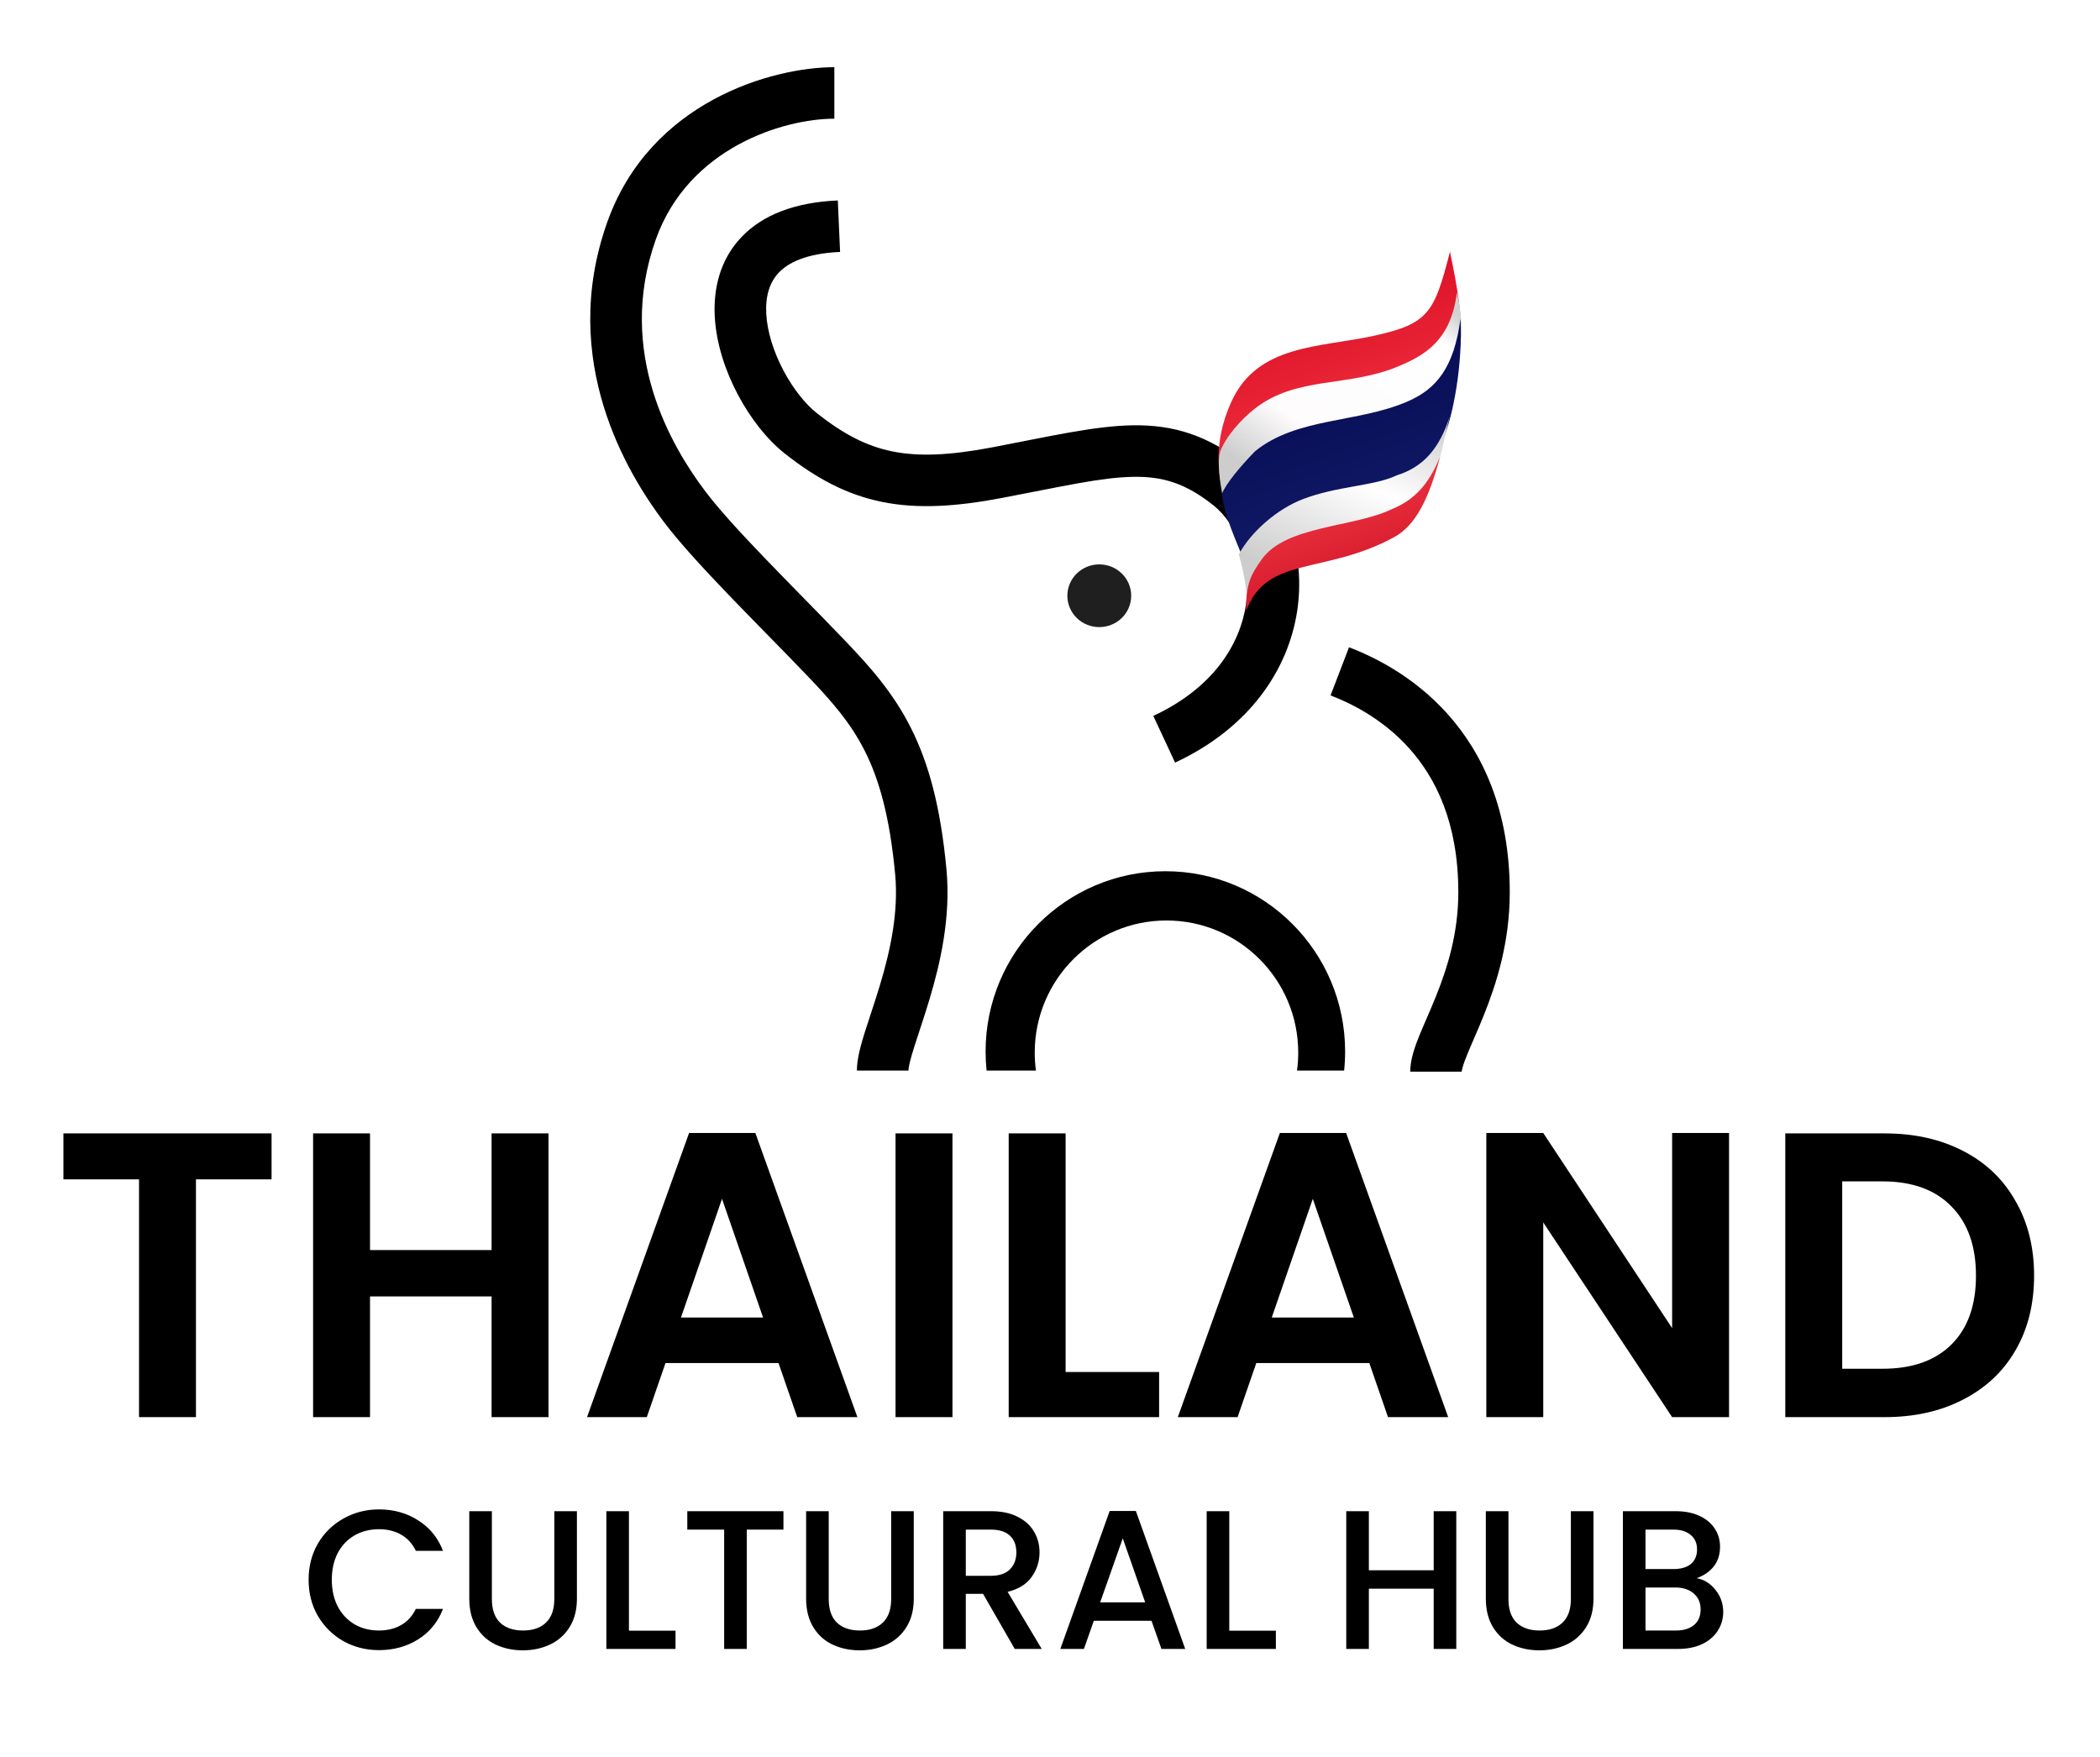
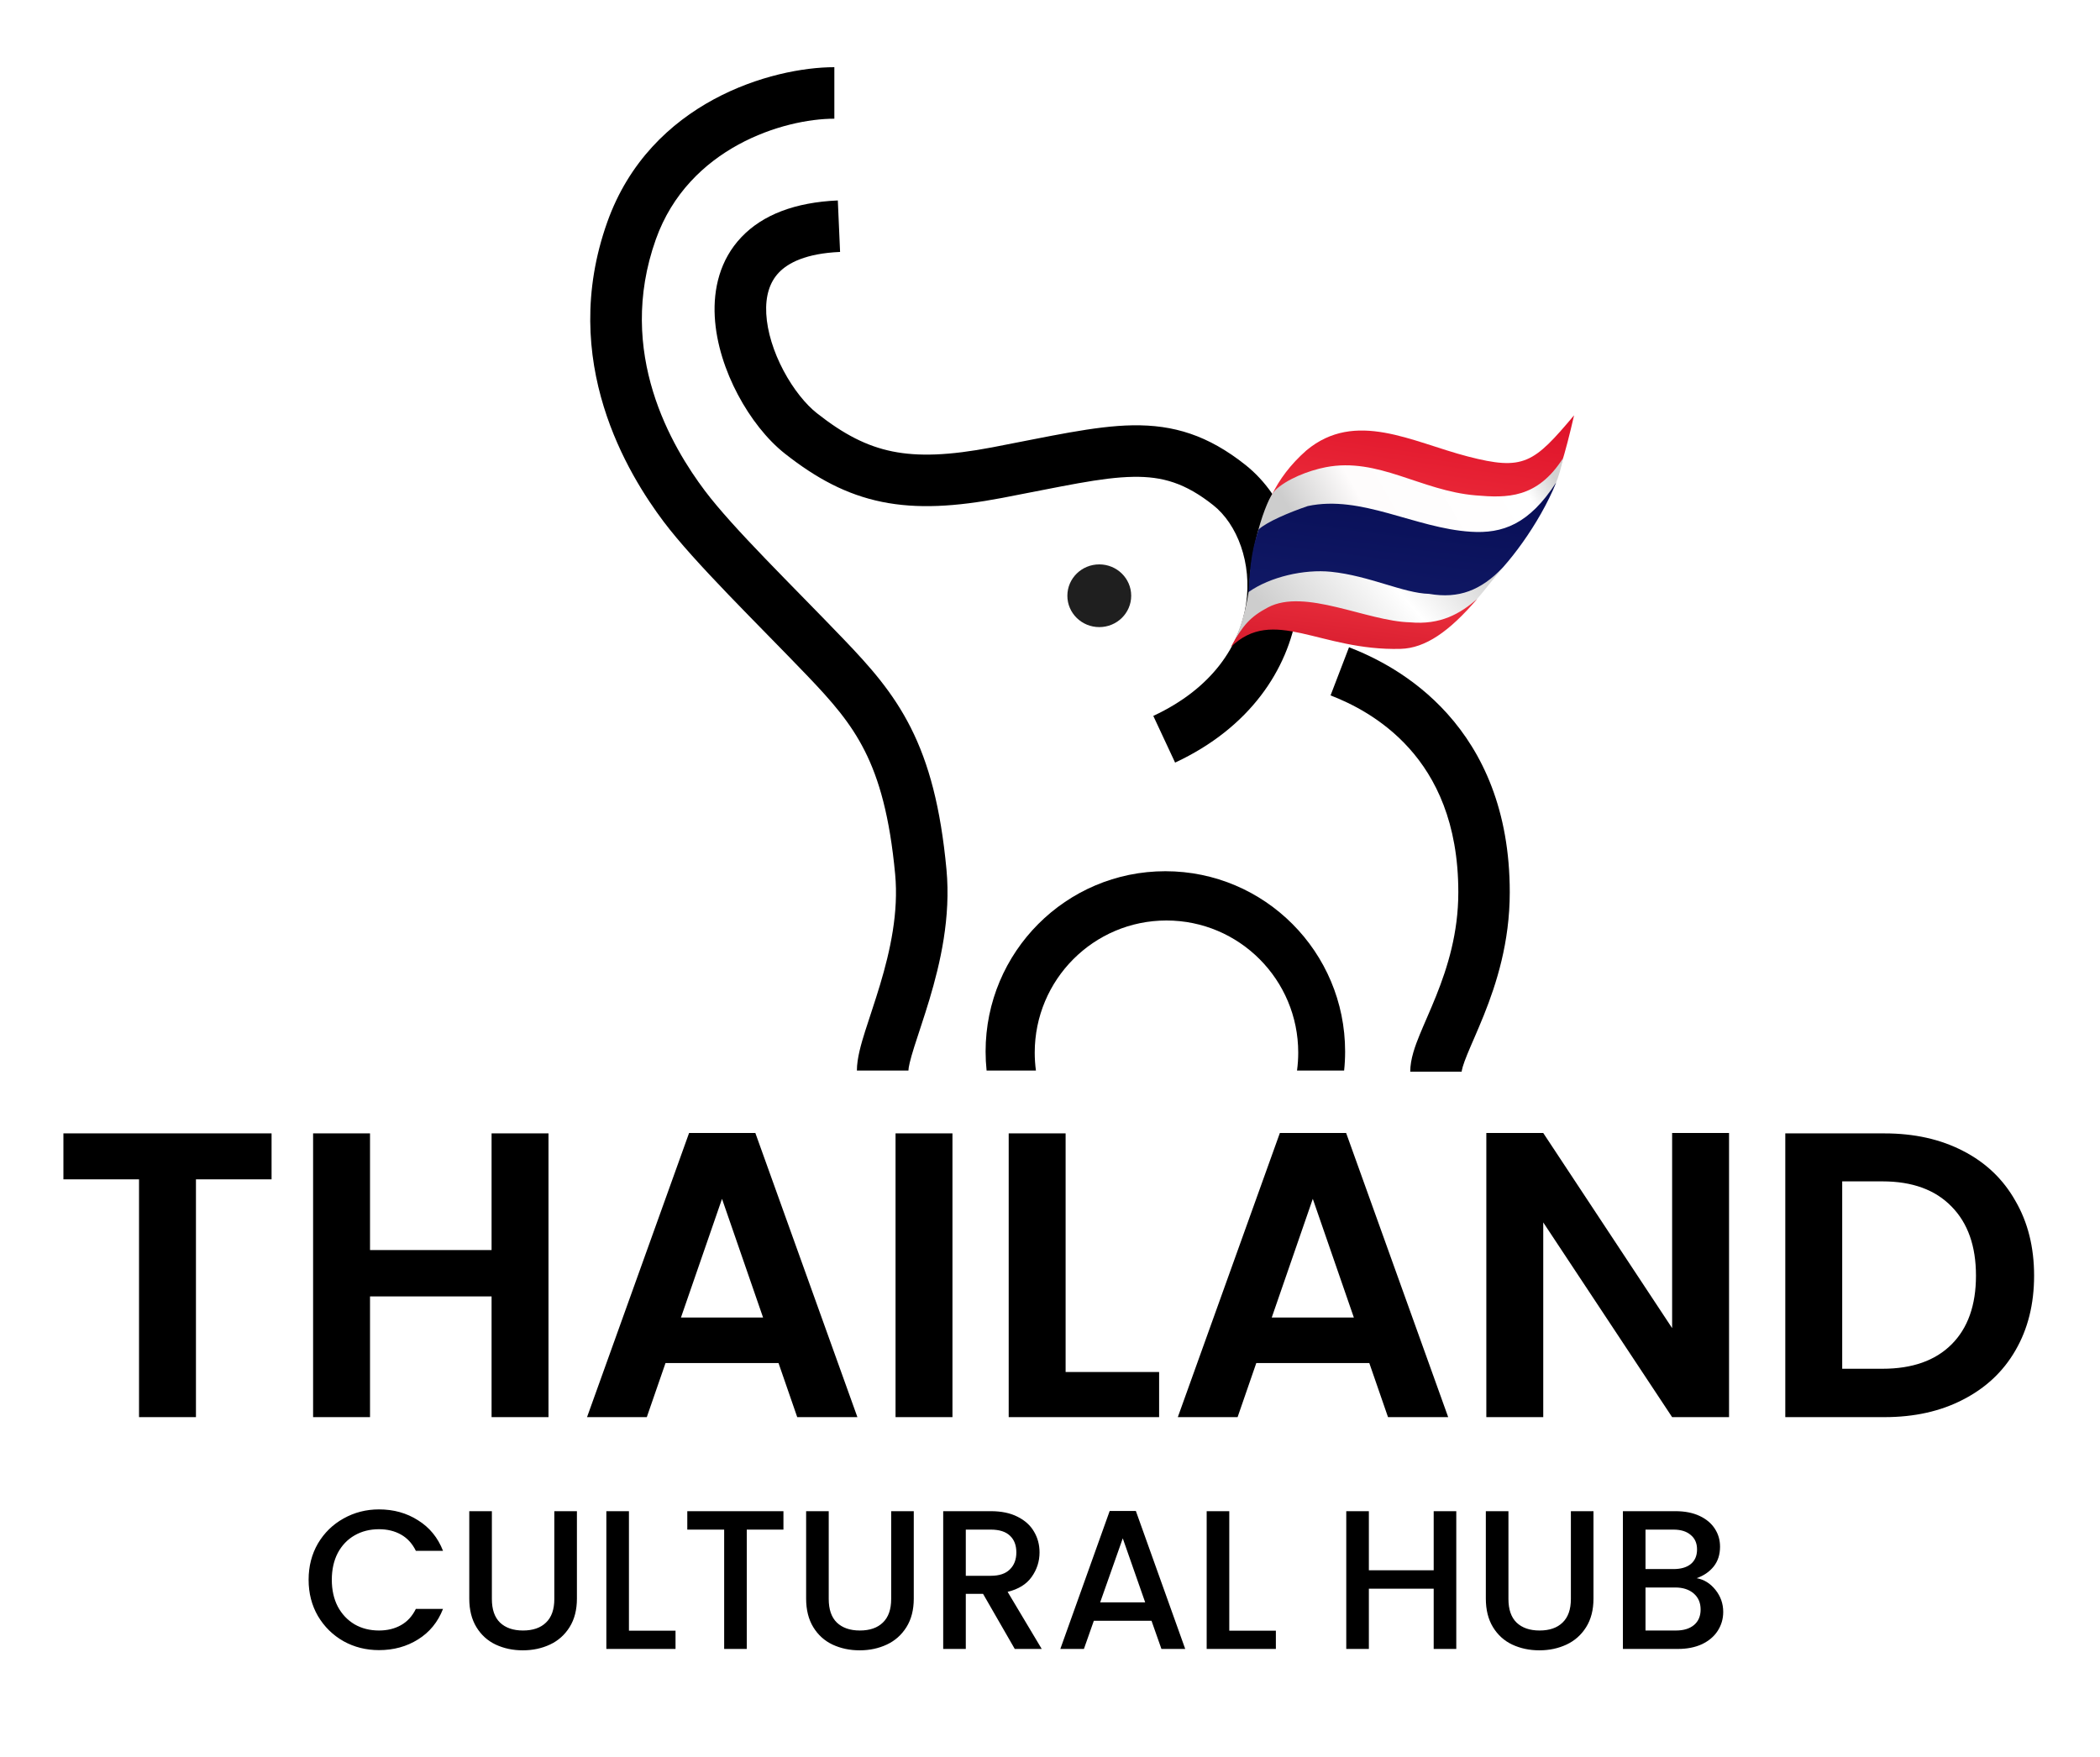
<svg xmlns="http://www.w3.org/2000/svg" width="1875" height="1569" viewBox="0 0 1875 1569" fill="none">
  <path d="M242.472 1012.12V1053.14H174.954V1265.5H124.134V1053.14H56.616V1012.12H242.472ZM489.729 1012.12V1265.5H438.909V1157.69H330.372V1265.5H279.552V1012.12H330.372V1116.3H438.909V1012.12H489.729ZM695.113 1217.22H594.199L577.501 1265.5H524.14L615.253 1011.76H674.422L765.535 1265.5H711.811L695.113 1217.22ZM681.319 1176.56L644.656 1070.57L607.993 1176.56H681.319ZM850.412 1012.12V1265.5H799.592V1012.12H850.412ZM951.442 1225.2H1034.93V1265.5H900.622V1012.12H951.442V1225.2ZM1222.6 1217.22H1121.68L1104.99 1265.5H1051.62L1142.74 1011.76H1201.91L1293.02 1265.5H1239.3L1222.6 1217.22ZM1208.8 1176.56L1172.14 1070.57L1135.48 1176.56H1208.8ZM1543.79 1265.5H1492.97L1377.9 1091.62V1265.5H1327.08V1011.76H1377.9L1492.97 1186V1011.76H1543.79V1265.5ZM1682.58 1012.12C1709.2 1012.12 1732.55 1017.33 1752.64 1027.73C1772.97 1038.14 1788.58 1053.02 1799.47 1072.38C1810.6 1091.5 1816.16 1113.76 1816.16 1139.17C1816.16 1164.58 1810.6 1186.85 1799.47 1205.96C1788.58 1224.84 1772.97 1239.48 1752.64 1249.89C1732.55 1260.29 1709.2 1265.5 1682.58 1265.5H1594.01V1012.12H1682.58ZM1680.77 1222.3C1707.39 1222.3 1727.96 1215.04 1742.48 1200.52C1757 1186 1764.26 1165.55 1764.26 1139.17C1764.26 1112.79 1757 1092.22 1742.48 1077.46C1727.96 1062.46 1707.39 1054.96 1680.77 1054.96H1644.83V1222.3H1680.77Z" fill="black" />
  <path d="M275.549 1410.72C275.549 1398.69 278.322 1387.89 283.868 1378.33C289.532 1368.77 297.143 1361.34 306.701 1356.03C316.377 1350.6 326.938 1347.89 338.384 1347.89C351.482 1347.89 363.105 1351.13 373.253 1357.62C383.519 1364 390.953 1373.08 395.555 1384.88H371.306C368.12 1378.39 363.695 1373.55 358.031 1370.37C352.367 1367.18 345.818 1365.59 338.384 1365.59C330.242 1365.59 322.985 1367.42 316.613 1371.08C310.241 1374.73 305.226 1379.98 301.568 1386.83C298.028 1393.67 296.258 1401.64 296.258 1410.72C296.258 1419.81 298.028 1427.77 301.568 1434.62C305.226 1441.46 310.241 1446.77 316.613 1450.55C322.985 1454.21 330.242 1456.04 338.384 1456.04C345.818 1456.04 352.367 1454.44 358.031 1451.26C363.695 1448.07 368.12 1443.23 371.306 1436.74H395.555C390.953 1448.54 383.519 1457.63 373.253 1464C363.105 1470.37 351.482 1473.56 338.384 1473.56C326.82 1473.56 316.259 1470.9 306.701 1465.59C297.143 1460.17 289.532 1452.67 283.868 1443.11C278.322 1433.56 275.549 1422.76 275.549 1410.72ZM439.174 1349.48V1427.89C439.174 1437.21 441.593 1444.24 446.431 1448.96C451.387 1453.68 458.231 1456.04 466.963 1456.04C475.813 1456.04 482.657 1453.68 487.495 1448.96C492.451 1444.24 494.929 1437.21 494.929 1427.89V1349.48H515.107V1427.54C515.107 1437.57 512.924 1446.06 508.558 1453.03C504.192 1459.99 498.351 1465.18 491.035 1468.6C483.719 1472.02 475.636 1473.74 466.786 1473.74C457.936 1473.74 449.853 1472.02 442.537 1468.6C435.339 1465.18 429.616 1459.99 425.368 1453.03C421.12 1446.06 418.996 1437.57 418.996 1427.54V1349.48H439.174ZM561.557 1456.21H603.152V1472.5H541.379V1349.48H561.557V1456.21ZM699.5 1349.48V1365.94H666.755V1472.5H646.577V1365.94H613.655V1349.48H699.5ZM739.936 1349.48V1427.89C739.936 1437.21 742.355 1444.24 747.193 1448.96C752.149 1453.68 758.993 1456.04 767.725 1456.04C776.575 1456.04 783.419 1453.68 788.257 1448.96C793.213 1444.24 795.691 1437.21 795.691 1427.89V1349.48H815.869V1427.54C815.869 1437.57 813.686 1446.06 809.32 1453.03C804.954 1459.99 799.113 1465.18 791.797 1468.6C784.481 1472.02 776.398 1473.74 767.548 1473.74C758.698 1473.74 750.615 1472.02 743.299 1468.6C736.101 1465.18 730.378 1459.99 726.13 1453.03C721.882 1446.06 719.758 1437.57 719.758 1427.54V1349.48H739.936ZM906.038 1472.5L877.718 1423.29H862.319V1472.5H842.141V1349.48H884.621C894.061 1349.48 902.026 1351.13 908.516 1354.44C915.124 1357.74 920.021 1362.17 923.207 1367.71C926.511 1373.26 928.163 1379.45 928.163 1386.3C928.163 1394.32 925.803 1401.64 921.083 1408.25C916.481 1414.74 909.342 1419.16 899.666 1421.52L930.11 1472.5H906.038ZM862.319 1407.18H884.621C892.173 1407.18 897.837 1405.3 901.613 1401.52C905.507 1397.74 907.454 1392.67 907.454 1386.3C907.454 1379.93 905.566 1374.97 901.79 1371.43C898.014 1367.77 892.291 1365.94 884.621 1365.94H862.319V1407.18ZM1028.14 1447.36H976.632L967.782 1472.5H946.719L990.792 1349.3H1014.16L1058.23 1472.5H1036.99L1028.14 1447.36ZM1022.48 1430.9L1002.47 1373.73L982.296 1430.9H1022.48ZM1097.57 1456.21H1139.17V1472.5H1077.39V1349.48H1097.57V1456.21ZM1300.25 1349.48V1472.5H1280.08V1418.69H1222.2V1472.5H1202.02V1349.48H1222.2V1402.23H1280.08V1349.48H1300.25ZM1346.82 1349.48V1427.89C1346.82 1437.21 1349.24 1444.24 1354.07 1448.96C1359.03 1453.68 1365.88 1456.04 1374.61 1456.04C1383.46 1456.04 1390.3 1453.68 1395.14 1448.96C1400.09 1444.24 1402.57 1437.21 1402.57 1427.89V1349.48H1422.75V1427.54C1422.75 1437.57 1420.57 1446.06 1416.2 1453.03C1411.84 1459.99 1405.99 1465.18 1398.68 1468.6C1391.36 1472.02 1383.28 1473.74 1374.43 1473.74C1365.58 1473.74 1357.5 1472.02 1350.18 1468.6C1342.98 1465.18 1337.26 1459.99 1333.01 1453.03C1328.76 1446.06 1326.64 1437.57 1326.64 1427.54V1349.48H1346.82ZM1514.87 1409.31C1521.48 1410.49 1527.08 1413.97 1531.68 1419.75C1536.28 1425.53 1538.59 1432.08 1538.59 1439.4C1538.59 1445.65 1536.93 1451.32 1533.63 1456.39C1530.44 1461.35 1525.78 1465.3 1519.65 1468.25C1513.51 1471.08 1506.37 1472.5 1498.23 1472.5H1449.02V1349.48H1495.93C1504.31 1349.48 1511.5 1350.9 1517.52 1353.73C1523.54 1356.56 1528.08 1360.4 1531.15 1365.23C1534.22 1369.95 1535.75 1375.26 1535.75 1381.16C1535.75 1388.24 1533.86 1394.14 1530.09 1398.86C1526.31 1403.58 1521.24 1407.07 1514.87 1409.31ZM1469.2 1401.17H1494.16C1500.77 1401.17 1505.9 1399.69 1509.56 1396.74C1513.33 1393.67 1515.22 1389.31 1515.22 1383.64C1515.22 1378.1 1513.33 1373.79 1509.56 1370.72C1505.9 1367.54 1500.77 1365.94 1494.16 1365.94H1469.2V1401.17ZM1496.46 1456.04C1503.3 1456.04 1508.67 1454.38 1512.57 1451.08C1516.46 1447.78 1518.41 1443.17 1518.41 1437.27C1518.41 1431.26 1516.34 1426.48 1512.21 1422.94C1508.08 1419.4 1502.6 1417.63 1495.75 1417.63H1469.2V1456.04H1496.46Z" fill="black" />
  <path d="M1040.5 778C1129.14 778 1201 850.082 1201 939C1201 944.742 1200.7 950.413 1200.11 956H1158.06C1158.76 950.768 1159.13 945.427 1159.13 940C1159.13 874.83 1106.46 822 1041.5 822C976.53 822 923.863 874.83 923.863 940C923.863 945.427 924.231 950.768 924.938 956H880.888C880.303 950.413 880 944.742 880 939C880 850.082 951.858 778 1040.5 778Z" fill="black" />
  <path d="M1302.07 796.771C1302.07 734.485 1281.68 694.42 1258.17 668.221C1234.22 641.528 1205.74 627.836 1188 620.993L1204.49 578C1225.69 586.179 1261.6 603.186 1292.31 637.405C1323.46 672.119 1348 723.182 1348 796.771C1348 841.486 1336.14 878.399 1324.88 906.5C1322.07 913.502 1319.28 919.999 1316.76 925.849C1314.18 931.807 1311.96 936.885 1310.06 941.533C1308.17 946.184 1306.84 949.808 1305.99 952.703C1305.58 954.114 1305.34 955.179 1305.2 955.953C1305.07 956.735 1305.07 957.049 1305.07 956.994H1259.14C1259.14 945.577 1263.71 933.516 1267.56 924.075C1269.69 918.865 1272.17 913.194 1274.62 907.519C1277.12 901.735 1279.7 895.715 1282.26 889.324C1292.47 863.85 1302.07 833.169 1302.07 796.771Z" fill="black" />
  <path d="M744.956 106C699.925 106 614.801 131.661 585.567 213.752C549.407 315.293 600.454 399.773 629.314 438.188C654.504 471.717 707.226 522.75 753.584 571.15C776.318 594.886 797.174 618.039 813.231 649.891C829.324 681.815 839.877 720.948 845.061 776.385C849.071 819.262 839.529 860.282 829.854 892.535C825.167 908.163 819.761 923.815 816.367 934.576C812.414 947.109 811.099 953.379 811.099 956H765.082C765.082 945.094 768.923 932.019 772.48 920.744C776.595 907.698 781.052 895.078 785.778 879.324C794.93 848.812 802.419 814.621 799.243 780.666C794.409 728.97 784.878 695.868 772.136 670.592C759.358 645.243 742.627 626.227 720.345 602.963C676.671 557.364 619.911 502.274 592.517 465.811C561.362 424.341 497.921 322.707 542.215 198.324C580.672 90.335 689.95 60 744.956 60V106Z" fill="black" />
  <path d="M750.071 224.973C719.497 226.312 703.559 234.807 695.329 243.49C687.196 252.07 683.319 264.292 684.16 280.173C685.011 296.231 690.706 314.26 699.529 330.91C708.388 347.63 719.456 361.182 729.361 368.99C753.496 388.016 774.027 398.5 796.754 403.108C819.875 407.795 847.323 406.824 885.992 399.464C936.713 389.81 977.164 380.344 1011.19 379.802C1047.97 379.217 1078.68 388.761 1111.84 415.042C1184.91 472.951 1182.96 618.627 1049.2 681L1029.73 639.301C1136.24 589.635 1126.28 485.221 1083.22 451.097C1058.32 431.362 1037.97 425.4 1011.93 425.815C983.136 426.273 949.003 434.314 894.609 444.667C853.182 452.552 819.044 454.582 787.595 448.206C755.754 441.75 728.732 427.104 700.839 405.116C684.729 392.417 669.899 373.332 658.831 352.445C647.726 331.488 639.463 306.939 638.174 282.607C636.875 258.099 642.677 232.119 661.893 211.846C681.012 191.675 710.092 180.662 748.055 179L750.071 224.973Z" fill="black" />
  <path d="M1010 532C1010 547.464 997.24 560 981.5 560C965.76 560 953 547.464 953 532C953 516.536 965.76 504 981.5 504C997.24 504 1010 516.536 1010 532Z" fill="#1F1F1F" />
-   <path d="M1294.61 224.776C1309.12 293.813 1309.4 322.499 1283.84 356.984C1255.19 395.629 1184.71 366.154 1142.83 389.992C1107.64 410.003 1124.42 478.832 1117.05 538.391C1114.99 476.016 1066.67 431.82 1099.26 359.124C1122.53 307.224 1178.21 310.534 1226.96 299.81C1275.71 289.086 1280.68 279.146 1294.61 224.776Z" fill="url(#paint0_linear_14_320)" />
-   <path d="M1291.29 339.418C1283.85 354.974 1277.58 362.361 1258.83 371.497C1216.01 392.352 1160.41 388.344 1126.68 423.453C1111.36 439.349 1104.59 468.397 1109.91 494.619C1091.05 459.873 1085.55 414.532 1089.38 403.639C1094.08 390.273 1108.05 374.522 1120.39 364.891C1157.57 335.865 1202.87 345.861 1247.3 327.624C1272.43 317.362 1295.43 303.921 1300.78 261.256C1309.19 295.881 1303.32 319.454 1291.29 339.418Z" fill="url(#paint1_linear_14_320)" />
-   <path d="M1287.79 393.64C1280.2 409.795 1265.36 417.357 1246.47 427.038C1203.37 449.139 1177.8 425.873 1132.99 471.333C1117.5 487.945 1111.86 500.031 1111.37 501.904C1097.17 468.655 1092.47 454.723 1090.92 441.118C1094.55 431.766 1108.41 415.445 1120.59 402.96C1158.12 372.503 1212.09 377.907 1256.8 358.486C1282.08 347.557 1298.26 328.674 1303.99 284.572C1306.19 323.871 1297.61 372.758 1287.79 393.64Z" fill="url(#paint2_linear_14_320)" />
-   <path d="M1294.38 372.134C1285.12 407.241 1284.95 433.33 1257.95 455.972C1237.07 473.492 1177.89 467.872 1138.42 492.568C1124.96 500.99 1111.6 526.679 1113.74 543.12C1113.62 518.477 1105.51 494.124 1106.16 494.909C1117.41 474.204 1140.87 454.437 1162.68 445.973C1194.04 433.799 1226.66 434.238 1247 424.515C1272.16 416.671 1285.48 399.091 1294.38 372.134Z" fill="url(#paint3_linear_14_320)" />
-   <path d="M1285.68 408.122C1275.94 445.053 1263.93 469.211 1244.98 479.572C1182.71 513.613 1130.86 495.753 1112.55 545.749C1112.46 521.422 1116.38 513.824 1126.62 499.434C1148.16 469.19 1208.61 471.072 1242.56 454.752C1267.4 444.732 1277.8 426.651 1285.68 408.122Z" fill="url(#paint4_linear_14_320)" />
+   <path d="M1405.42 370.878C1389.47 440.394 1377.49 466.601 1339.01 486.061C1295.89 507.867 1242.94 448.287 1193.83 450.473C1152.58 452.295 1136.14 519.01 1103.89 569.73C1128.58 512.065 1108.24 453.494 1166.5 402.144C1210.27 365.785 1260.63 394.699 1310.52 407.626C1360.42 420.554 1369.28 413.83 1405.42 370.878Z" fill="url(#paint0_linear_14_320)" />
+   <path d="M1353.44 473.558C1339.89 484.239 1330.91 488.04 1309.57 487.62C1260.87 486.662 1210.9 457.156 1164.55 473.38C1143.53 480.705 1121.67 506.432 1115.43 532.747C1114.63 492.421 1130.12 446.138 1138.33 438.016C1148.4 428.051 1168.11 420.231 1183.69 417.214C1230.64 408.124 1268.49 438.283 1317.58 442.374C1345.32 444.734 1372.46 445.389 1395.63 409.091C1388.68 444.481 1373.14 461.004 1353.44 473.558Z" fill="url(#paint1_linear_14_320)" />
+   <path d="M1327.06 521.223C1313.1 532.376 1296.08 532.349 1274.4 532.366C1224.9 532.407 1211.04 499.358 1150 519.846C1128.51 527.739 1115.75 535.842 1114.5 537.315C1115.48 500.481 1119.41 485.892 1123.77 472.805C1131.14 465.993 1150.98 457.601 1167.64 451.918C1215.52 441.687 1263.39 471.707 1313.24 474.847C1341.4 476.671 1365.27 468.317 1389.41 430.89C1374.7 467.641 1345.09 506.806 1327.06 521.223Z" fill="url(#paint2_linear_14_320)" />
+   <path d="M1341.85 506.843C1318.26 534.452 1307.48 555.989 1272.72 564.01C1245.84 570.228 1193.21 537.586 1145.98 541.676C1129.87 543.071 1107.28 560.393 1099.93 576.273C1111.29 556.128 1114.82 528.143 1114.83 528.651C1134.12 515.061 1164.53 508.152 1188.41 510.602C1222.77 514.126 1252.9 529.698 1275.96 530.322C1302.7 534.893 1322.08 527.212 1341.85 506.843Z" fill="url(#paint3_linear_14_320)" />
+   <path d="M1318.89 534.886C1294.08 563.93 1272.64 578.828 1250.6 579.431C1178.18 581.411 1137.28 540.842 1098.94 577.777C1109.79 558.131 1116.43 550.748 1132.09 542.429C1165.02 524.955 1220.41 554.787 1258.94 555.741C1286.3 558.187 1303.66 548.068 1318.89 534.886Z" fill="url(#paint4_linear_14_320)" />
  <defs>
-     <linearGradient id="paint0_linear_14_320" x1="1143.38" y1="204.38" x2="1279.06" y2="597.803" gradientUnits="userSpaceOnUse">
+     <linearGradient id="paint0_linear_14_320" x1="1273.53" y1="281.989" x2="1214.6" y2="700.34" gradientUnits="userSpaceOnUse">
      <stop stop-color="#D6001C" />
      <stop offset="0.5" stop-color="#EF3340" />
      <stop offset="1" stop-color="#B90018" />
    </linearGradient>
-     <linearGradient id="paint1_linear_14_320" x1="1228.91" y1="231.806" x2="1104.51" y2="411.049" gradientUnits="userSpaceOnUse">
+     <linearGradient id="paint1_linear_14_320" x1="1341.34" y1="346.706" x2="1151.82" y2="456.268" gradientUnits="userSpaceOnUse">
      <stop stop-color="#D2D2D2" />
      <stop offset="0.127" stop-color="white" />
      <stop offset="0.724" stop-color="#FEFCFC" />
      <stop offset="1" stop-color="#CDCDCD" />
    </linearGradient>
-     <linearGradient id="paint2_linear_14_320" x1="1168.09" y1="298.921" x2="1280.14" y2="609.515" gradientUnits="userSpaceOnUse">
+     <linearGradient id="paint2_linear_14_320" x1="1256.17" y1="379.429" x2="1214.04" y2="712.173" gradientUnits="userSpaceOnUse">
      <stop stop-color="#050A4F" />
      <stop offset="0.55" stop-color="#111A68" />
      <stop offset="1" stop-color="#03073B" />
    </linearGradient>
-     <linearGradient id="paint3_linear_14_320" x1="1246.12" y1="335.457" x2="1166.45" y2="519.564" gradientUnits="userSpaceOnUse">
+     <linearGradient id="paint3_linear_14_320" x1="1313.13" y1="448.949" x2="1161.58" y2="580.469" gradientUnits="userSpaceOnUse">
      <stop stop-color="#C1C1C1" />
      <stop offset="0.5" stop-color="white" />
      <stop offset="1" stop-color="#CDCDCD" />
    </linearGradient>
-     <linearGradient id="paint4_linear_14_320" x1="1167.75" y1="269.602" x2="1276" y2="580.24" gradientUnits="userSpaceOnUse">
+     <linearGradient id="paint4_linear_14_320" x1="1268.37" y1="352.619" x2="1222.83" y2="683.498" gradientUnits="userSpaceOnUse">
      <stop stop-color="#D6001C" />
      <stop offset="0.5" stop-color="#EF3340" />
      <stop offset="1" stop-color="#B90018" />
    </linearGradient>
  </defs>
</svg>
